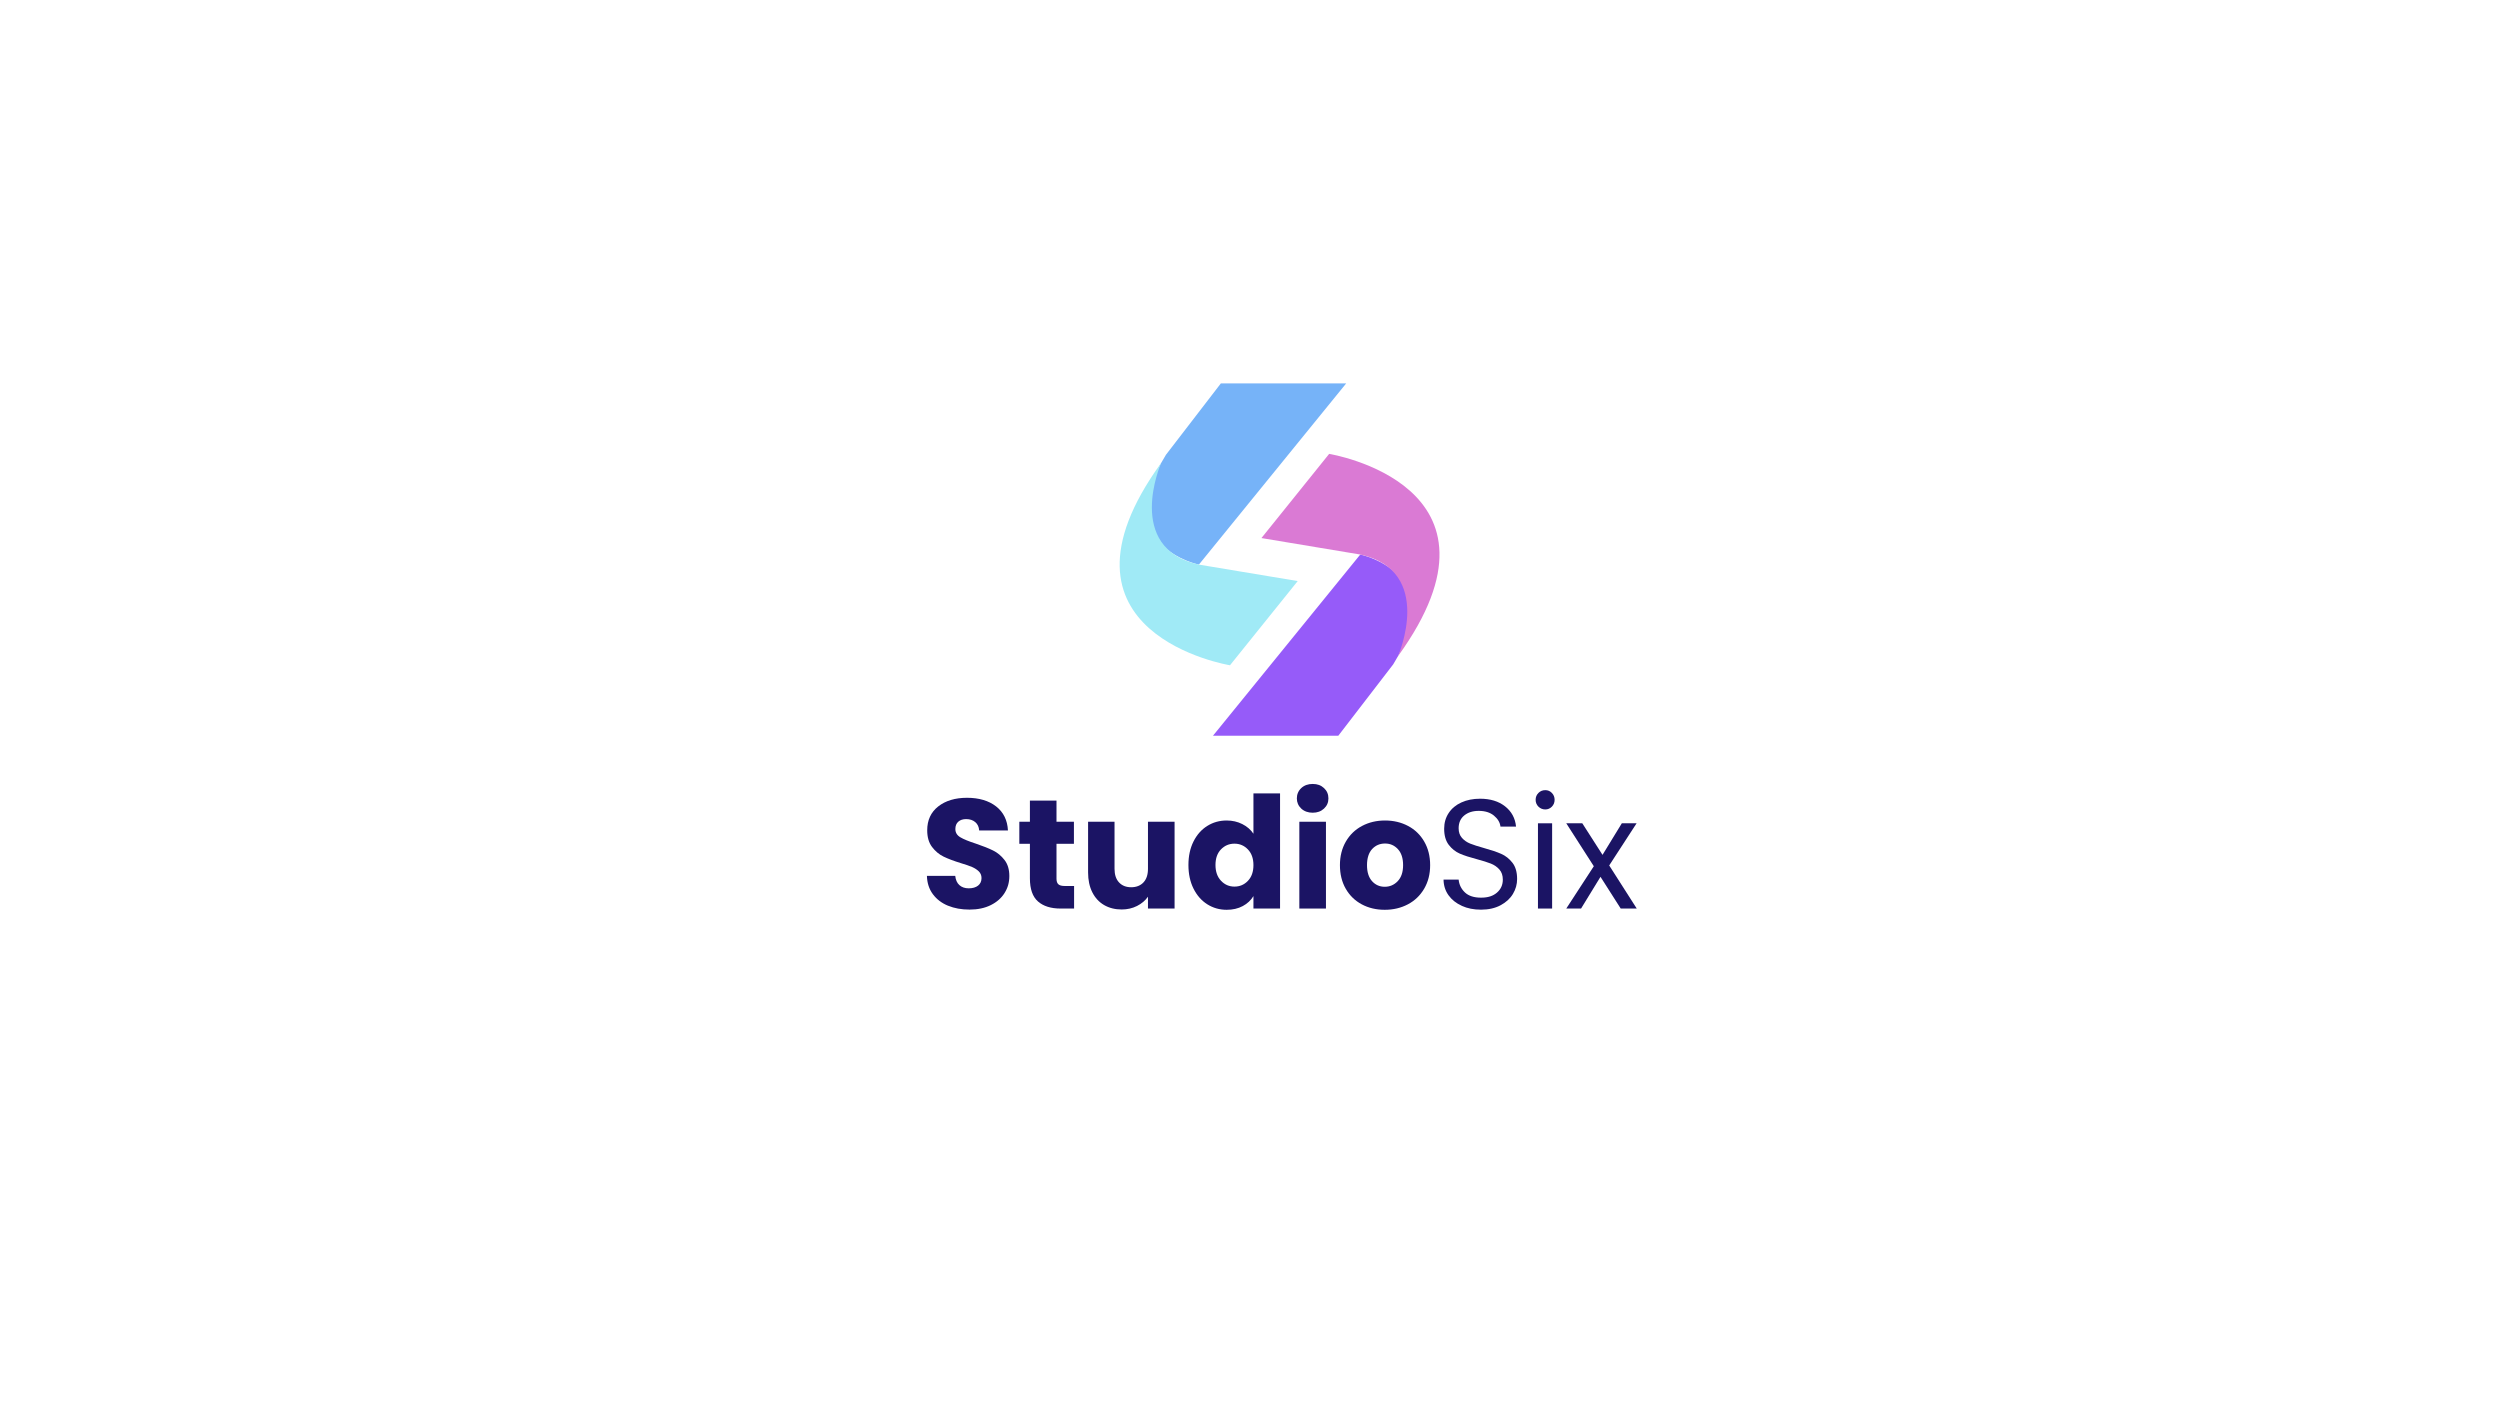
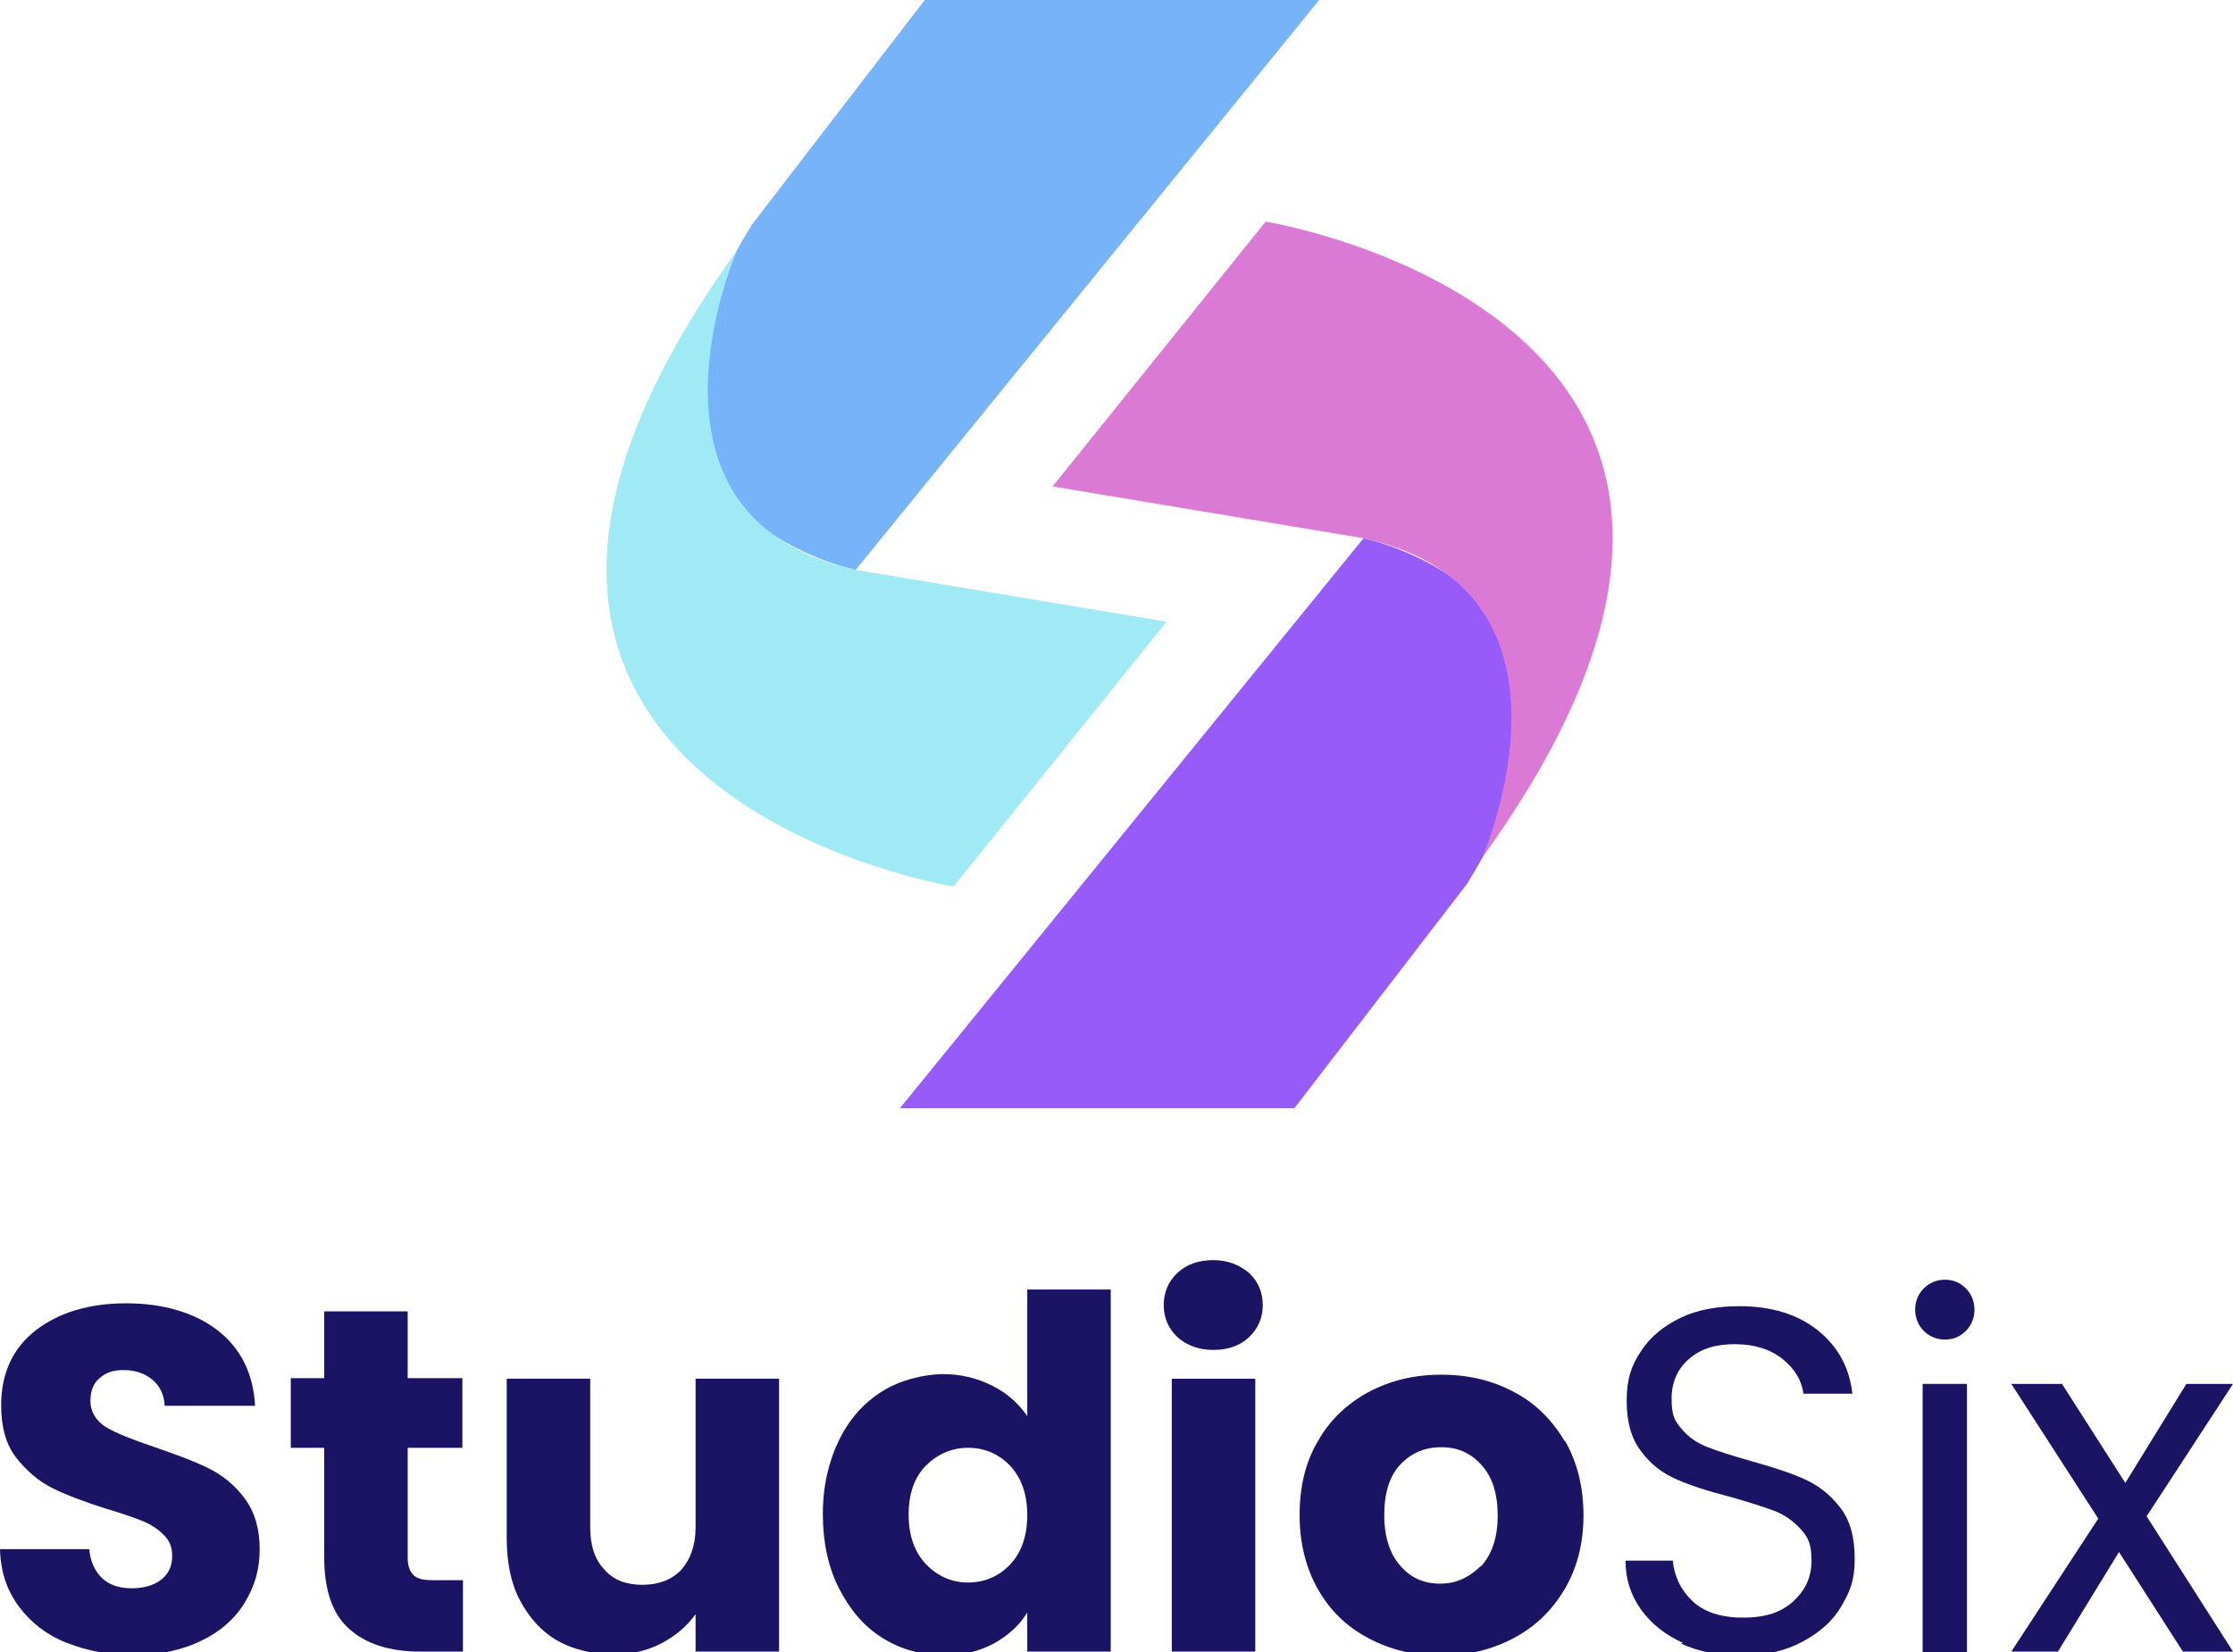
- <svg xmlns="http://www.w3.org/2000/svg" version="1.1" viewBox="0 0 1366 768">
+ <svg xmlns="http://www.w3.org/2000/svg" version="1.1" viewBox="0 0 387.8 286.9">
  <defs>
    <style>
      .cls-1 {
-         fill: none;
+         fill: #1b1464;
      }

      .cls-2 {
-         fill: #1b1464;
+         fill: #965bf9;
      }

      .cls-3 {
-         fill: #965bf9;
+         fill: #76b3f8;
      }

      .cls-4 {
-         fill: #76b3f8;
+         fill: #a0eaf6;
      }

      .cls-5 {
-         fill: #a0eaf6;
-       }
- 
-       .cls-6 {
        fill: #da7ad4;
      }
    </style>
  </defs>
  <g>
    <g id="Layer_1">
-       <g>
-         <path class="cls-4" d="M667.07,209.5h68.48l-80.48,99s-49-10-18-60l30-39Z" />
-         <path class="cls-5" d="M709.07,317.5l-37,46s-105.25-17.04-37.63-110.52c0,0-20.37,46.52,20.63,55.52l54,9Z" />
-         <path class="cls-3" d="M731.25,402h-68.48s80.48-99,80.48-99c0,0,49,10,18,60l-30,39Z" />
-         <path class="cls-6" d="M689.25,294l37-46s105.25,17.04,37.63,110.52c0,0,20.37-46.52-20.63-55.52l-54-9Z" />
+       <g id="Layer_1-2" data-name="Layer_1">
+         <g>
+           <path class="cls-3" d="M160.6,0h68.5l-80.5,99s-49-10-18-60L160.6,0Z" />
+           <path class="cls-4" d="M202.6,108l-37,46s-105.2-17-37.6-110.5c0,0-20.4,46.5,20.6,55.5l54,9Z" />
+           <path class="cls-2" d="M224.8,192.5h-68.5l80.5-99s49,10,18,60l-30,39Z" />
+           <path class="cls-5" d="M182.8,84.5l37-46s105.2,17,37.6,110.5c0,0,20.4-46.5-20.6-55.5l-54-9Z" />
+         </g>
+         <path class="cls-1" d="M11.6,285.4c-3.5-1.4-6.2-3.5-8.3-6.3s-3.2-6.1-3.3-10h15.5c.2,2.2,1,3.9,2.3,5.1s3,1.7,5.1,1.7,3.8-.5,5.1-1.5,1.9-2.4,1.9-4.1-.5-2.7-1.5-3.7c-1-1-2.2-1.8-3.7-2.4-1.5-.6-3.5-1.3-6.2-2.1-3.8-1.2-7-2.4-9.4-3.6s-4.5-3-6.3-5.3c-1.8-2.3-2.6-5.4-2.6-9.1,0-5.5,2-9.9,6-13,4-3.1,9.3-4.7,15.7-4.7s11.9,1.6,15.9,4.7,6.2,7.5,6.5,13.1h-15.7c-.1-1.9-.8-3.4-2.1-4.5-1.3-1.1-3-1.7-5-1.7s-3.2.5-4.2,1.4c-1.1.9-1.6,2.3-1.6,4s.9,3.4,2.7,4.5c1.8,1.1,4.7,2.2,8.5,3.5,3.8,1.3,7,2.5,9.4,3.7,2.4,1.2,4.5,2.9,6.2,5.2s2.6,5.2,2.6,8.8-.9,6.5-2.6,9.3c-1.7,2.8-4.2,5-7.5,6.6-3.3,1.6-7.2,2.5-11.6,2.5s-8.3-.7-11.7-2.1h0Z" />
+         <path class="cls-1" d="M80.4,274.6v12.3h-7.4c-5.3,0-9.4-1.3-12.3-3.9-3-2.6-4.4-6.8-4.4-12.6v-18.9h-5.8v-12.1h5.8v-11.6h14.5v11.6h9.5v12.1h-9.5v19c0,1.4.3,2.4,1,3.1s1.8.9,3.4.9h5.2,0Z" />
+         <path class="cls-1" d="M135.3,239.5v47.4h-14.5v-6.5c-1.5,2.1-3.5,3.8-6,5.1-2.5,1.3-5.3,1.9-8.4,1.9s-6.8-.8-9.6-2.4c-2.8-1.6-4.9-4-6.5-7s-2.3-6.7-2.3-10.8v-27.7h14.5v25.8c0,3.2.8,5.6,2.5,7.4,1.6,1.8,3.8,2.6,6.6,2.6s5.1-.9,6.7-2.6c1.6-1.8,2.5-4.2,2.5-7.4v-25.8h14.5,0Z" />
+         <path class="cls-1" d="M178.4,224v22c-1.5-2.2-3.5-4-6.1-5.3s-5.4-2-8.5-2-7.5,1-10.6,3c-3.2,2-5.7,4.8-7.5,8.5s-2.8,8-2.8,12.8.9,9.2,2.8,12.9,4.3,6.6,7.5,8.6c3.2,2,6.7,3,10.6,3s6.3-.7,8.8-2c2.5-1.4,4.5-3.2,5.8-5.4v6.8h14.5v-62.9h-14.5ZM175.4,271.8c-2,2.1-4.5,3.1-7.3,3.1s-5.3-1.1-7.3-3.2c-2-2.1-3-5-3-8.6s1-6.5,3-8.5,4.5-3.1,7.3-3.1,5.3,1,7.3,3.1c2,2.1,3,5,3,8.6s-1,6.5-3,8.6h0Z" />
+         <path class="cls-1" d="M204.5,232.3c-1.6-1.5-2.4-3.4-2.4-5.6s.8-4.1,2.4-5.6c1.6-1.5,3.7-2.2,6.2-2.2s4.5.8,6.2,2.2c1.6,1.5,2.4,3.4,2.4,5.6s-.8,4.1-2.4,5.6-3.7,2.2-6.2,2.2-4.6-.8-6.2-2.2Z" />
+         <rect class="cls-1" x="203.5" y="239.5" width="14.5" height="47.4" />
+         <path class="cls-1" d="M271.7,250.3c-2.2-3.7-5.1-6.6-8.8-8.5-3.7-2-7.9-3-12.6-3s-8.8,1-12.6,3c-3.7,2-6.7,4.8-8.8,8.5-2.2,3.7-3.2,8-3.2,12.9s1.1,9.2,3.2,12.9c2.1,3.7,5,6.5,8.8,8.5s7.9,3,12.5,3,8.8-1,12.6-3,6.7-4.8,8.9-8.5c2.2-3.7,3.3-8,3.3-12.9s-1.1-9.2-3.2-12.9h0ZM257.2,272c-2,2-4.3,3.1-7.1,3.1s-5.1-1-6.9-3.1c-1.8-2-2.8-5-2.8-8.8s.9-6.8,2.8-8.8c1.9-2,4.2-3,7.1-3s5.1,1,7,3.1,2.8,5,2.8,8.8-1,6.7-2.9,8.8h0Z" />
+         <path class="cls-1" d="M292.3,285.4c-3.1-1.4-5.5-3.3-7.3-5.8s-2.7-5.3-2.7-8.5h8.2c.3,2.8,1.4,5.1,3.4,7,2,1.9,4.9,2.9,8.8,2.9s6.6-.9,8.7-2.8,3.2-4.2,3.2-7.1-.6-4.1-1.9-5.5-2.8-2.5-4.7-3.2c-1.9-.7-4.4-1.5-7.6-2.4-3.9-1-7-2-9.4-3.1-2.3-1-4.4-2.6-6-4.8-1.7-2.2-2.5-5.1-2.5-8.8s.8-6.1,2.5-8.6c1.6-2.5,4-4.4,6.9-5.8s6.4-2,10.2-2c5.5,0,10.1,1.4,13.6,4.2,3.5,2.8,5.5,6.5,6,11h-8.5c-.3-2.3-1.5-4.3-3.6-6-2.1-1.7-4.9-2.6-8.3-2.6s-5.9.8-7.9,2.5c-2,1.7-3.1,4-3.1,7s.6,3.9,1.8,5.3c1.2,1.4,2.7,2.4,4.5,3.1s4.3,1.5,7.5,2.4c3.9,1.1,7,2.1,9.4,3.2s4.4,2.7,6.1,4.9,2.5,5.1,2.5,8.9-.8,5.6-2.3,8.2-3.8,4.6-6.8,6.2-6.5,2.4-10.6,2.4-7.4-.7-10.5-2.1h0Z" />
+         <path class="cls-1" d="M334.1,231.2c-1-1-1.5-2.3-1.5-3.7s.5-2.7,1.5-3.7,2.3-1.5,3.7-1.5,2.6.5,3.6,1.5,1.5,2.3,1.5,3.7-.5,2.7-1.5,3.7-2.2,1.5-3.6,1.5-2.7-.5-3.7-1.5Z" />
+         <rect class="cls-1" x="333.9" y="240.4" width="7.7" height="46.6" />
+         <polygon class="cls-1" points="379.1 286.9 368 269.6 357.4 286.9 349.3 286.9 364.4 263.8 349.3 240.4 358.1 240.4 369.1 257.6 379.7 240.4 387.8 240.4 372.8 263.4 387.8 286.9 379.1 286.9" />
      </g>
-       <path class="cls-2" d="M518.03,494.9c-3.46-1.42-6.22-3.51-8.29-6.29-2.07-2.78-3.16-6.12-3.27-10.03h15.47c.23,2.21.99,3.9,2.29,5.06,1.3,1.16,3,1.74,5.1,1.74s3.85-.5,5.1-1.49c1.25-.99,1.87-2.37,1.87-4.12,0-1.47-.5-2.69-1.49-3.66-.99-.96-2.21-1.75-3.66-2.38-1.45-.62-3.5-1.33-6.16-2.12-3.85-1.19-7-2.38-9.44-3.57-2.44-1.19-4.53-2.95-6.29-5.27-1.76-2.32-2.63-5.35-2.63-9.09,0-5.55,2.01-9.9,6.03-13.05,4.02-3.14,9.27-4.72,15.73-4.72s11.87,1.57,15.89,4.72c4.02,3.15,6.18,7.52,6.46,13.13h-15.73c-.11-1.93-.82-3.44-2.12-4.55-1.3-1.1-2.97-1.66-5.01-1.66-1.76,0-3.17.47-4.25,1.4-1.08.94-1.62,2.28-1.62,4.04,0,1.93.91,3.43,2.72,4.5,1.81,1.08,4.65,2.24,8.5,3.48,3.85,1.3,6.98,2.55,9.39,3.74,2.41,1.19,4.49,2.92,6.25,5.19,1.76,2.27,2.63,5.18,2.63,8.75s-.86,6.49-2.59,9.26c-1.73,2.78-4.24,4.99-7.52,6.63-3.29,1.64-7.17,2.46-11.64,2.46s-8.27-.71-11.73-2.12Z" />
-       <path class="cls-2" d="M586.88,484.1v12.33h-7.4c-5.27,0-9.38-1.29-12.32-3.87-2.95-2.58-4.42-6.79-4.42-12.62v-18.87h-5.78v-12.07h5.78v-11.56h14.53v11.56h9.52v12.07h-9.52v19.04c0,1.42.34,2.44,1.02,3.06.68.62,1.81.93,3.4.93h5.19Z" />
-       <path class="cls-2" d="M641.79,449v47.43h-14.54v-6.46c-1.47,2.1-3.47,3.78-5.99,5.06-2.52,1.27-5.31,1.91-8.37,1.91-3.63,0-6.83-.81-9.61-2.42-2.78-1.62-4.93-3.95-6.46-7.01-1.53-3.06-2.29-6.66-2.29-10.79v-27.71h14.45v25.75c0,3.17.82,5.64,2.46,7.39,1.64,1.76,3.85,2.64,6.63,2.64s5.07-.88,6.72-2.64c1.64-1.76,2.46-4.22,2.46-7.39v-25.75h14.54Z" />
-       <path class="cls-2" d="M684.88,433.53v22.02c-1.48-2.21-3.5-3.97-6.08-5.27-2.58-1.3-5.43-1.96-8.54-1.96-3.91,0-7.45.99-10.62,2.98-3.17,1.98-5.68,4.82-7.52,8.5-1.84,3.68-2.76,7.96-2.76,12.83s.92,9.17,2.76,12.88c1.84,3.71,4.35,6.57,7.52,8.58,3.17,2.01,6.71,3.02,10.62,3.02,3.34,0,6.28-.68,8.8-2.04,2.52-1.36,4.46-3.17,5.82-5.44v6.8h14.54v-62.9h-14.54ZM681.86,481.3c-2.01,2.1-4.46,3.14-7.35,3.14s-5.34-1.06-7.35-3.19c-2.01-2.12-3.02-5-3.02-8.63s1.01-6.47,3.02-8.54c2.01-2.07,4.46-3.1,7.35-3.1s5.34,1.05,7.35,3.15c2.01,2.1,3.02,4.96,3.02,8.58s-1.01,6.49-3.02,8.58Z" />
-       <path class="cls-2" d="M711.02,441.82c-1.61-1.5-2.42-3.36-2.42-5.57s.81-4.15,2.42-5.65c1.62-1.5,3.7-2.25,6.25-2.25s4.55.75,6.16,2.25c1.62,1.5,2.42,3.39,2.42,5.65s-.81,4.07-2.42,5.57c-1.61,1.5-3.67,2.25-6.16,2.25s-4.63-.75-6.25-2.25Z" />
-       <rect class="cls-2" x="709.96" y="449" width="14.54" height="47.43" />
-       <path class="cls-2" d="M778.21,459.84c-2.15-3.71-5.1-6.56-8.84-8.54-3.74-1.98-7.93-2.98-12.58-2.98s-8.84.99-12.58,2.98c-3.74,1.98-6.69,4.83-8.84,8.54-2.15,3.71-3.23,8-3.23,12.88s1.06,9.24,3.19,12.92c2.12,3.68,5.04,6.52,8.75,8.5,3.71,1.98,7.89,2.97,12.54,2.97s8.85-.99,12.62-2.97c3.77-1.98,6.74-4.83,8.92-8.54,2.18-3.71,3.27-8,3.27-12.88s-1.08-9.17-3.23-12.88ZM763.72,481.47c-1.95,2.04-4.32,3.06-7.1,3.06s-5.09-1.02-6.93-3.06c-1.84-2.04-2.76-4.96-2.76-8.75s.94-6.79,2.8-8.8c1.87-2.01,4.22-3.02,7.06-3.02s5.11,1.02,7.01,3.06c1.9,2.04,2.85,4.96,2.85,8.75s-.98,6.71-2.93,8.75Z" />
-       <path class="cls-2" d="M798.74,494.94c-3.09-1.39-5.51-3.32-7.27-5.78-1.76-2.46-2.67-5.31-2.72-8.54h8.25c.28,2.78,1.43,5.11,3.44,7.01,2.01,1.9,4.94,2.85,8.8,2.85s6.59-.92,8.71-2.76c2.12-1.84,3.19-4.21,3.19-7.1,0-2.27-.62-4.11-1.87-5.53-1.25-1.42-2.81-2.49-4.68-3.23-1.87-.74-4.39-1.53-7.56-2.38-3.91-1.02-7.04-2.04-9.39-3.06-2.35-1.02-4.36-2.62-6.04-4.8-1.67-2.18-2.51-5.11-2.51-8.8,0-3.23.82-6.09,2.47-8.58,1.64-2.49,3.95-4.42,6.93-5.78,2.98-1.36,6.39-2.04,10.24-2.04,5.55,0,10.1,1.39,13.64,4.17,3.54,2.78,5.54,6.46,5.99,11.05h-8.5c-.28-2.27-1.47-4.26-3.57-5.99-2.1-1.73-4.87-2.59-8.33-2.59-3.23,0-5.86.84-7.9,2.51-2.04,1.67-3.06,4.01-3.06,7.01,0,2.15.61,3.91,1.83,5.27,1.22,1.36,2.72,2.39,4.5,3.1,1.78.71,4.29,1.52,7.52,2.42,3.91,1.08,7.05,2.14,9.43,3.19,2.38,1.05,4.42,2.67,6.12,4.85,1.7,2.18,2.55,5.14,2.55,8.88,0,2.89-.76,5.61-2.29,8.16s-3.8,4.62-6.8,6.21c-3,1.59-6.54,2.38-10.62,2.38s-7.41-.69-10.5-2.08Z" />
-       <path class="cls-2" d="M840.6,440.75c-1.02-1.02-1.53-2.27-1.53-3.74s.51-2.72,1.53-3.74c1.02-1.02,2.27-1.53,3.74-1.53s2.62.51,3.61,1.53c.99,1.02,1.49,2.27,1.49,3.74s-.5,2.72-1.49,3.74c-.99,1.02-2.2,1.53-3.61,1.53s-2.72-.51-3.74-1.53Z" />
-       <rect class="cls-2" x="840.34" y="449.85" width="7.74" height="46.58" />
-       <polygon class="cls-2" points="885.56 496.43 874.51 479.09 863.89 496.43 855.81 496.43 870.86 473.31 855.81 449.85 864.57 449.85 875.62 467.1 886.16 449.85 894.23 449.85 879.27 472.88 894.32 496.43 885.56 496.43" />
-       <rect class="cls-1" x="304.66" y="70" width="789" height="617" />
    </g>
  </g>
</svg>
